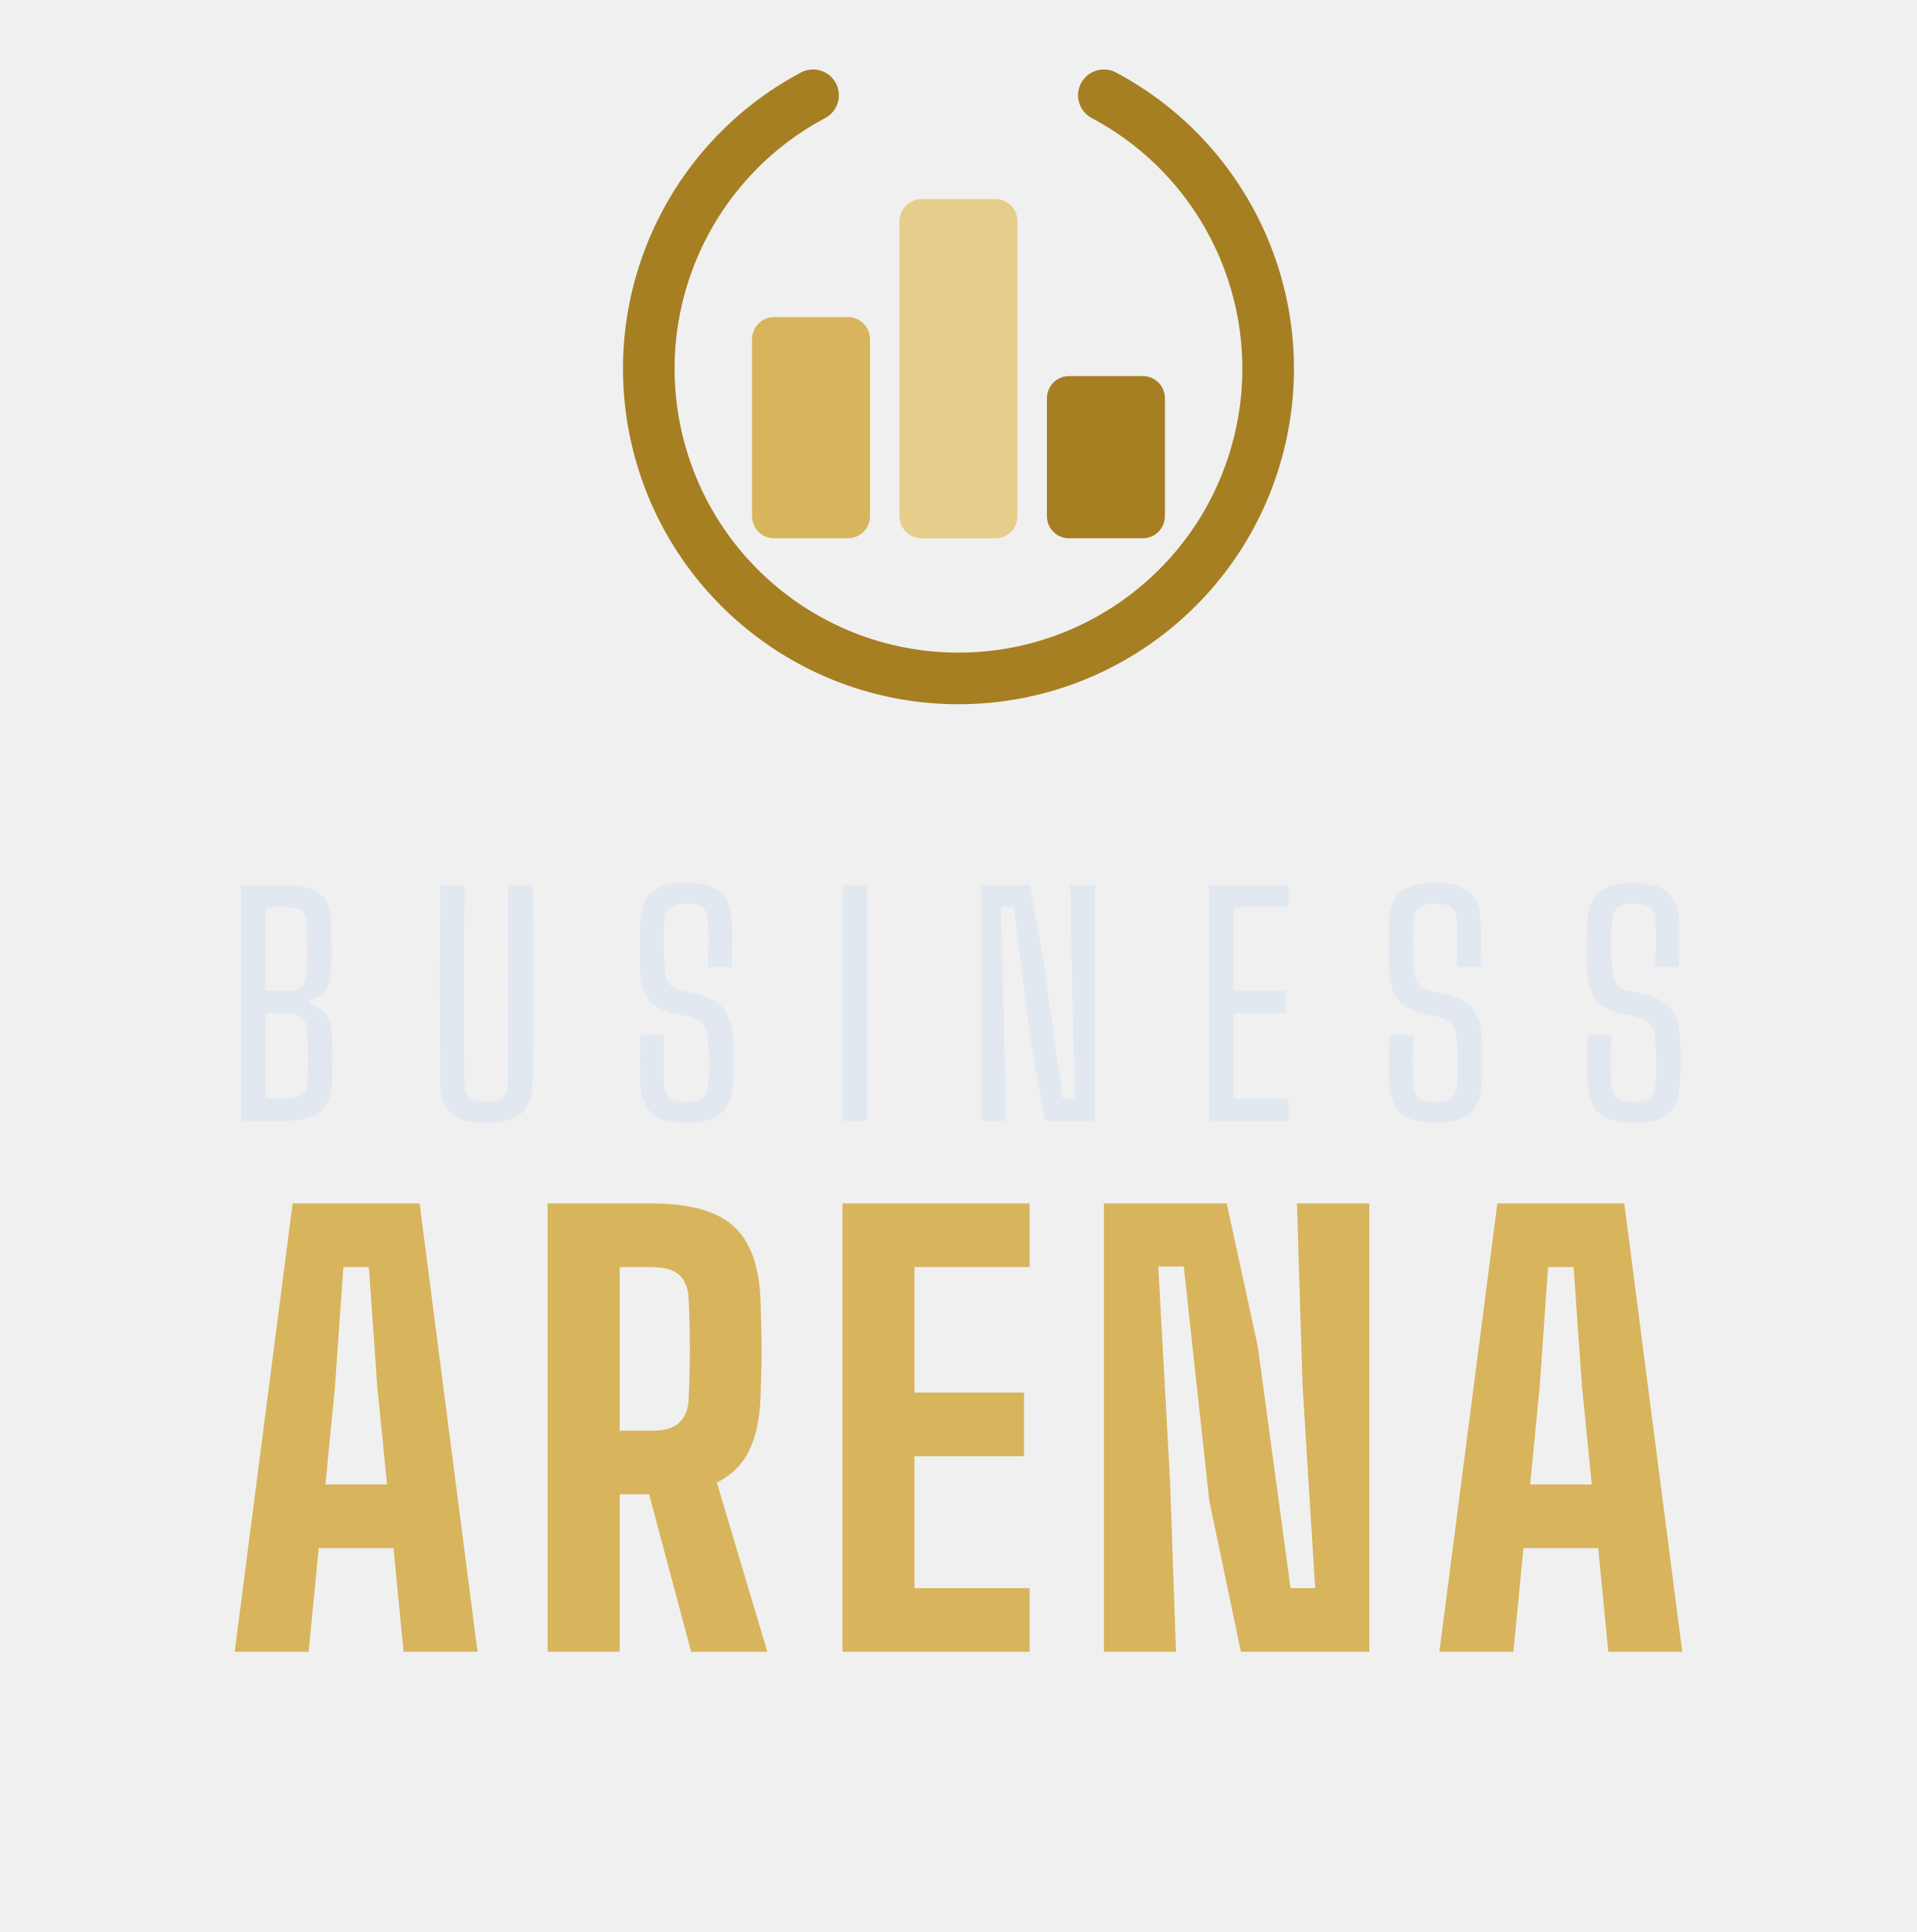
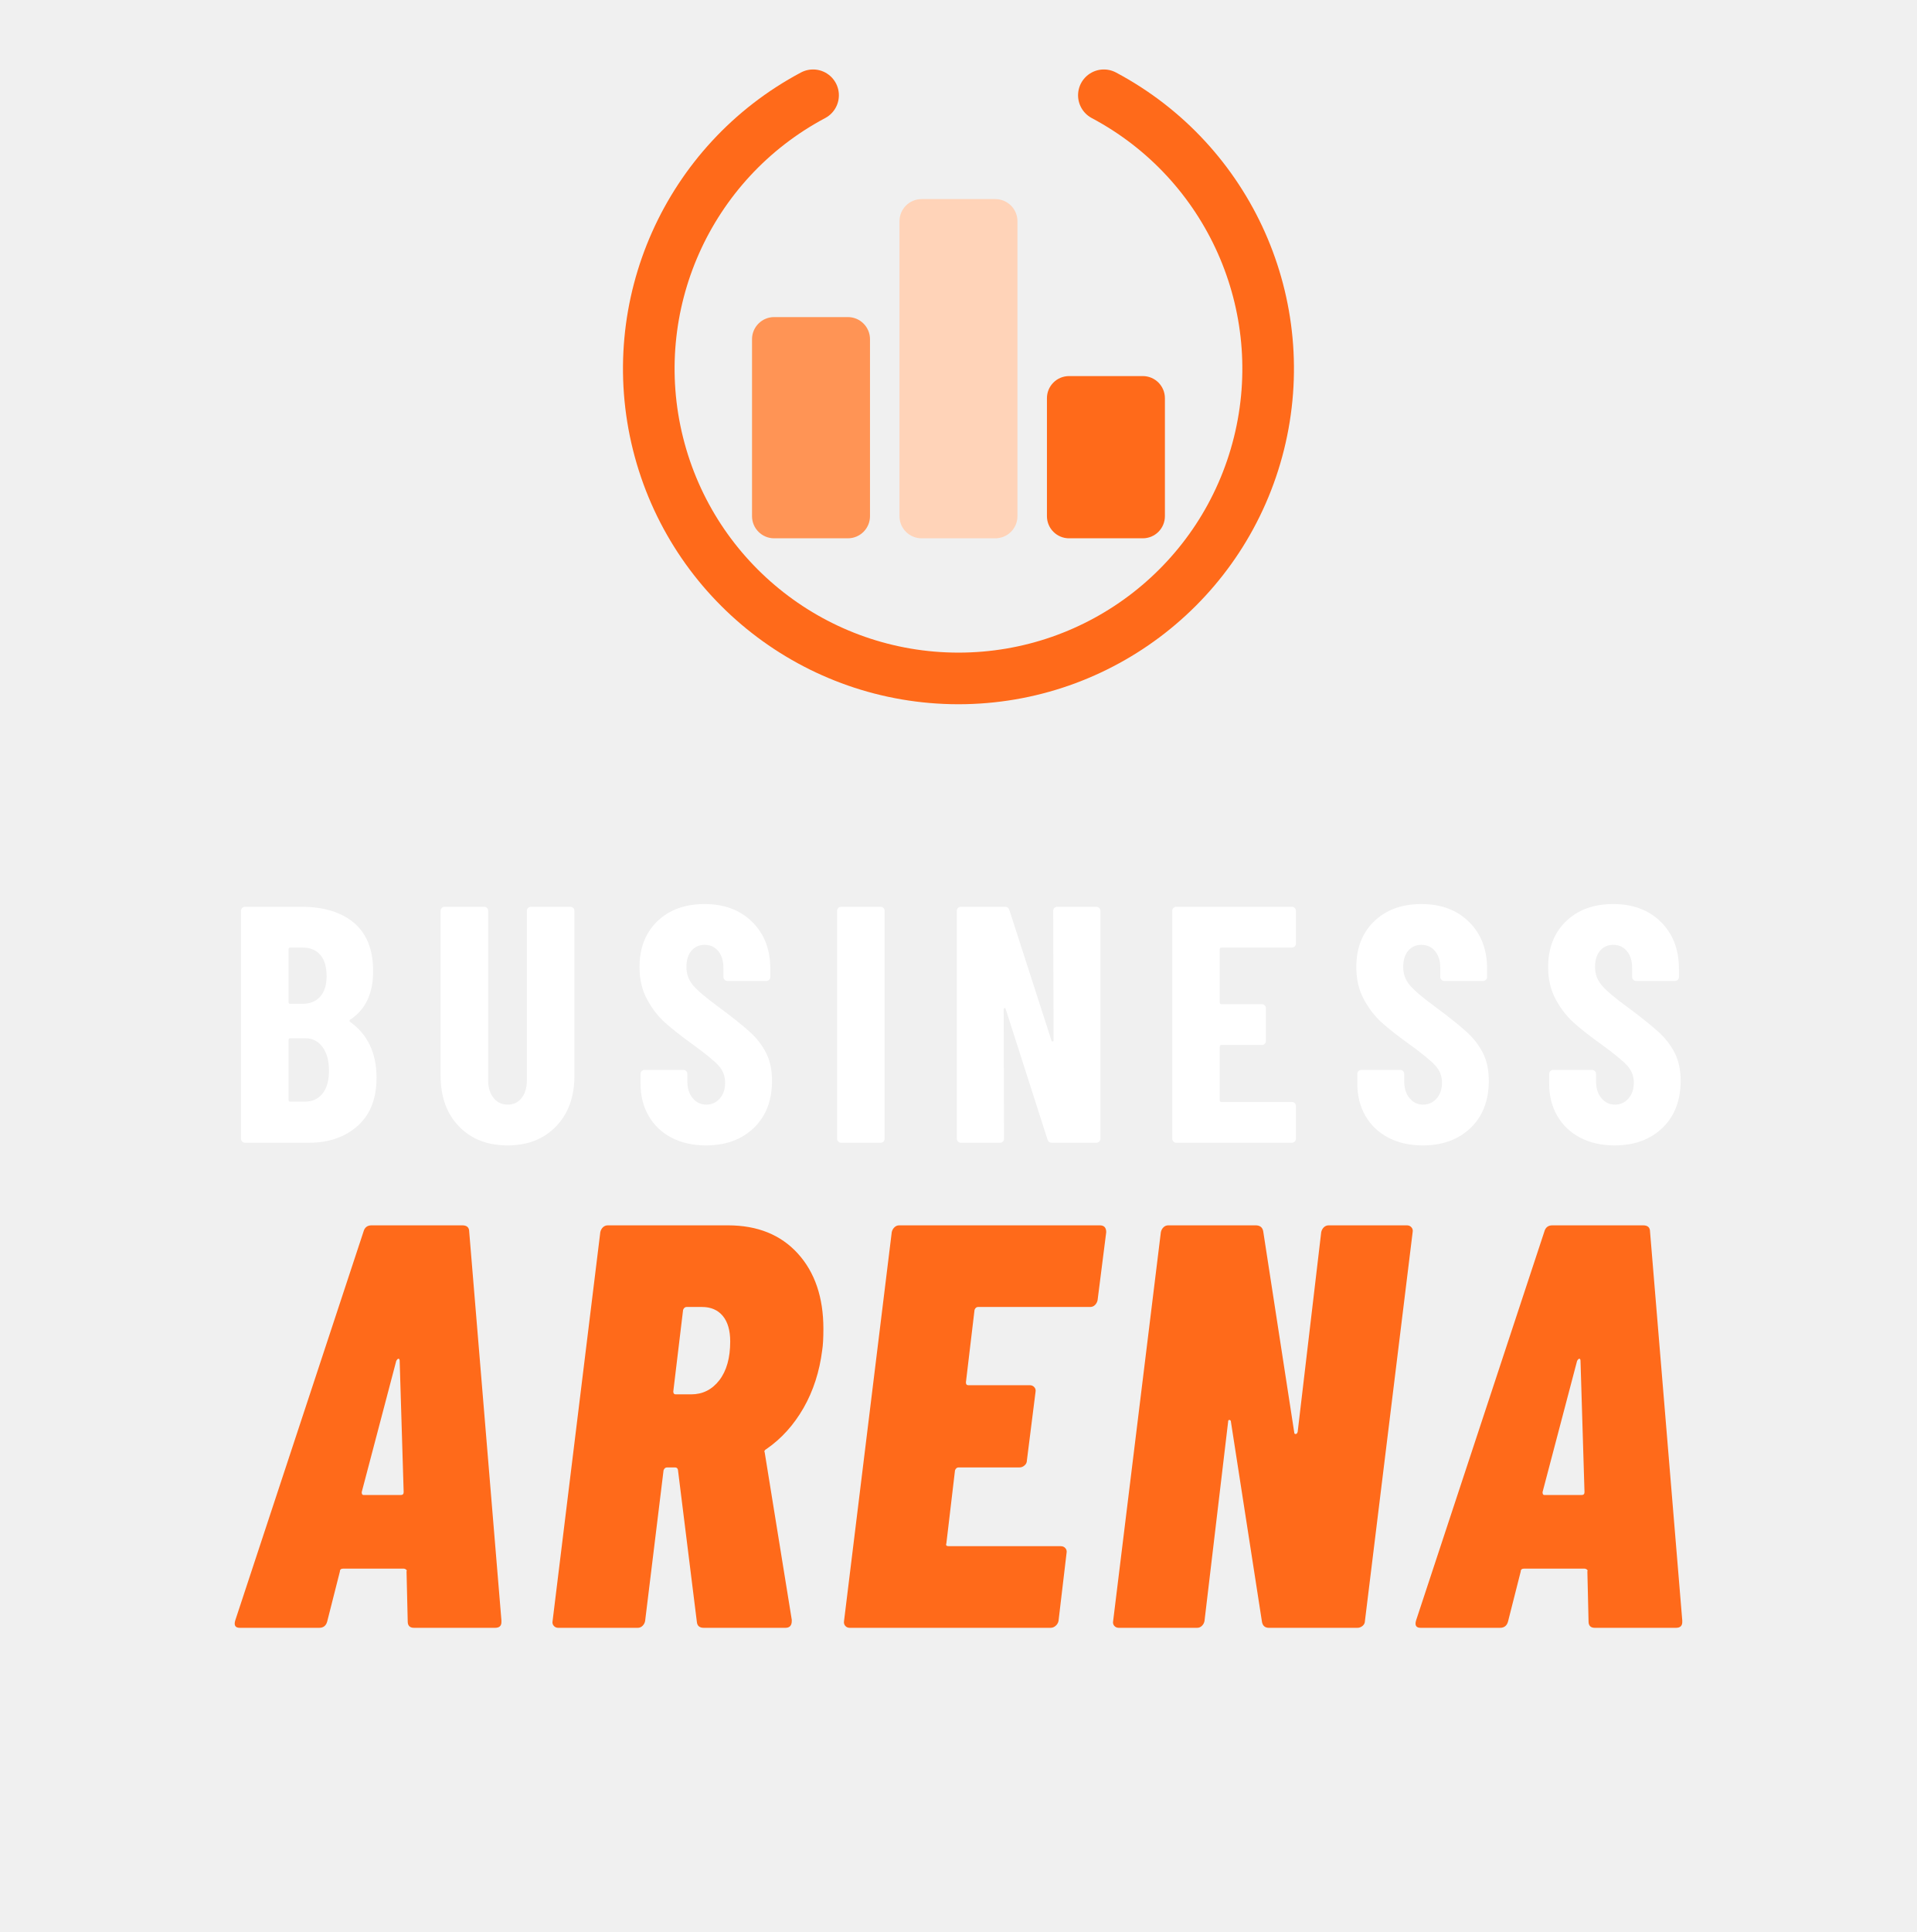
<svg xmlns="http://www.w3.org/2000/svg" viewBox="0 0 260 262" role="img" aria-label="Business Arena">
  <g transform="translate(80, 0)">
-     <path d="M 69.72 12.92 A 42 42 0 1 1 30.28 12.92" fill="none" stroke="#a67f22" stroke-width="7" stroke-linecap="round" />
-     <rect x="22.00" y="43.00" width="16" height="30" rx="3" fill="#d8b45c" />
-     <rect x="42.00" y="27.00" width="16" height="46" rx="3" fill="#e7cd8b" />
-     <rect x="62.00" y="51.00" width="16" height="22" rx="3" fill="#a67f22" />
+     <path d="M 69.72 12.92 A 42 42 0 1 1 30.28 12.92" fill="none" stroke="#ff6a1a" stroke-width="7" stroke-linecap="round" />
+     <rect x="22.00" y="43.00" width="16" height="30" rx="3" fill="#ff9455" />
+     <rect x="42.00" y="27.00" width="16" height="46" rx="3" fill="#ffd3b8" />
+     <rect x="62.00" y="51.00" width="16" height="22" rx="3" fill="#ff6a1a" />
  </g>
-   <path d="M38.85 152L32.69 152L32.69 120L38.75 120Q42.01 120 43.48 121.27Q44.95 122.54 44.95 125.48Q44.97 127.36 44.98 128.74Q44.99 130.12 44.93 131.44Q44.85 133.18 44.19 134.18Q43.53 135.18 42.07 135.58L42.07 136.22Q43.59 136.64 44.28 137.65Q44.97 138.66 45.05 140.40Q45.11 142.08 45.10 143.46Q45.09 144.84 45.05 146.52Q44.95 149.44 43.51 150.72Q42.07 152 38.85 152M36.03 137.40L36.03 148.94L38.85 148.94Q40.41 148.94 41.04 148.38Q41.67 147.82 41.71 146.48Q41.75 144.86 41.75 143.49Q41.75 142.12 41.71 140.52Q41.67 138.76 41.06 138.08Q40.45 137.40 38.93 137.40L36.03 137.40M36.03 123.02L36.03 134.36L39.03 134.36Q40.43 134.36 41.01 133.66Q41.59 132.96 41.61 131.38Q41.67 129.76 41.66 128.36Q41.65 126.96 41.61 125.34Q41.59 124.06 40.95 123.54Q40.31 123.02 38.75 123.02 M65.95 152.28Q62.63 152.28 61.18 150.97Q59.73 149.66 59.69 146.66Q59.61 139.96 59.61 133.33Q59.61 126.70 59.69 120L63.03 120Q62.99 124.46 62.97 128.97Q62.95 133.48 62.97 137.98Q62.99 142.48 63.01 146.96Q63.01 148.26 63.68 148.82Q64.35 149.38 65.95 149.38Q67.57 149.38 68.22 148.82Q68.87 148.26 68.87 146.96Q68.91 142.48 68.93 137.98Q68.95 133.48 68.94 128.97Q68.93 124.46 68.87 120L72.23 120Q72.31 126.70 72.32 133.33Q72.33 139.96 72.23 146.66Q72.19 149.66 70.74 150.97Q69.29 152.28 65.95 152.28 M93.16 152.28Q89.86 152.28 88.40 150.96Q86.94 149.64 86.82 146.58Q86.80 145.48 86.79 144.50Q86.78 143.52 86.81 142.53Q86.84 141.54 86.88 140.40L90.10 140.40Q90.02 142.14 90.01 143.77Q90 145.40 90.10 147.04Q90.16 148.36 90.85 148.89Q91.54 149.42 93.14 149.42Q94.64 149.42 95.31 148.89Q95.98 148.36 96.06 147.04Q96.14 146.16 96.16 145.19Q96.18 144.22 96.15 143.24Q96.12 142.26 96.06 141.40Q96.02 139.84 95.43 139.04Q94.84 138.24 93.54 137.90L91.20 137.34Q89.54 136.94 88.59 136.16Q87.64 135.38 87.23 134.06Q86.82 132.74 86.76 130.74Q86.74 129.48 86.76 128.12Q86.78 126.76 86.80 125.36Q86.84 123.34 87.50 122.10Q88.16 120.86 89.54 120.29Q90.92 119.72 93.14 119.72Q96.32 119.72 97.76 121.03Q99.20 122.34 99.30 125.40Q99.34 126.60 99.32 128.08Q99.30 129.56 99.26 131.16L96.02 131.16Q96.08 129.38 96.09 127.88Q96.10 126.38 96.04 124.94Q95.98 123.62 95.32 123.09Q94.66 122.56 93.10 122.56Q91.58 122.56 90.90 123.09Q90.22 123.62 90.14 124.94Q90.04 126.44 90.05 127.84Q90.06 129.24 90.14 130.74Q90.20 132.40 90.63 133.20Q91.06 134 92.14 134.28L94.32 134.76Q96.20 135.20 97.30 136Q98.40 136.80 98.89 138.12Q99.38 139.44 99.44 141.40Q99.48 142.22 99.48 143.12Q99.48 144.02 99.47 144.90Q99.46 145.78 99.42 146.58Q99.30 149.64 97.85 150.96Q96.40 152.28 93.16 152.28 M117.63 152L114.29 152L114.29 120L117.63 120 M136.43 152L133.07 152L133.07 120L139.67 120L141.51 130.14L144.15 148.98L145.81 148.98L145.35 131.50L145.17 120L148.53 120L148.53 152L141.69 152L139.71 140.60L137.49 122.98L135.79 122.98L136.19 140 M174.78 152L163.98 152L163.98 120L174.78 120L174.78 123.02L167.32 123.02L167.32 134.38L174.38 134.38L174.38 137.40L167.32 137.40L167.32 148.98L174.78 148.98 M194.73 152.28Q191.43 152.28 189.97 150.96Q188.51 149.64 188.39 146.58Q188.37 145.48 188.36 144.50Q188.35 143.52 188.38 142.53Q188.41 141.54 188.45 140.40L191.67 140.40Q191.59 142.14 191.58 143.77Q191.57 145.40 191.67 147.04Q191.73 148.36 192.42 148.89Q193.11 149.42 194.71 149.42Q196.21 149.42 196.88 148.89Q197.55 148.36 197.63 147.04Q197.71 146.16 197.73 145.19Q197.75 144.22 197.72 143.24Q197.69 142.26 197.63 141.40Q197.59 139.84 197 139.04Q196.41 138.24 195.11 137.90L192.77 137.34Q191.11 136.94 190.16 136.16Q189.21 135.38 188.80 134.06Q188.39 132.74 188.33 130.74Q188.31 129.48 188.33 128.12Q188.35 126.76 188.37 125.36Q188.41 123.34 189.07 122.10Q189.73 120.86 191.11 120.29Q192.49 119.72 194.71 119.72Q197.89 119.72 199.33 121.03Q200.77 122.34 200.87 125.40Q200.91 126.60 200.89 128.08Q200.87 129.56 200.83 131.16L197.59 131.16Q197.65 129.38 197.66 127.88Q197.67 126.38 197.61 124.94Q197.55 123.62 196.89 123.09Q196.23 122.56 194.67 122.56Q193.15 122.56 192.47 123.09Q191.79 123.62 191.71 124.94Q191.61 126.44 191.62 127.84Q191.63 129.24 191.71 130.74Q191.77 132.40 192.20 133.20Q192.63 134 193.71 134.28L195.89 134.76Q197.77 135.20 198.87 136Q199.97 136.80 200.46 138.12Q200.95 139.44 201.01 141.40Q201.05 142.22 201.05 143.12Q201.05 144.02 201.04 144.90Q201.03 145.78 200.99 146.58Q200.87 149.64 199.42 150.96Q197.97 152.28 194.73 152.28 M221.63 152.28Q218.33 152.28 216.87 150.96Q215.41 149.64 215.29 146.58Q215.27 145.48 215.26 144.50Q215.25 143.52 215.28 142.53Q215.31 141.54 215.35 140.40L218.57 140.40Q218.49 142.14 218.48 143.77Q218.47 145.40 218.57 147.04Q218.63 148.36 219.32 148.89Q220.01 149.42 221.61 149.42Q223.11 149.42 223.78 148.89Q224.45 148.36 224.53 147.04Q224.61 146.16 224.63 145.19Q224.65 144.22 224.62 143.24Q224.59 142.26 224.53 141.40Q224.49 139.84 223.90 139.04Q223.31 138.24 222.01 137.90L219.67 137.34Q218.01 136.94 217.06 136.16Q216.11 135.38 215.70 134.06Q215.29 132.74 215.23 130.74Q215.21 129.48 215.23 128.12Q215.25 126.76 215.27 125.36Q215.31 123.34 215.97 122.10Q216.63 120.86 218.01 120.29Q219.39 119.72 221.61 119.72Q224.79 119.72 226.23 121.03Q227.67 122.34 227.77 125.40Q227.81 126.60 227.79 128.08Q227.77 129.56 227.73 131.16L224.49 131.16Q224.55 129.38 224.56 127.88Q224.57 126.38 224.51 124.94Q224.45 123.62 223.79 123.09Q223.13 122.56 221.57 122.56Q220.05 122.56 219.37 123.09Q218.69 123.62 218.61 124.94Q218.51 126.44 218.52 127.84Q218.53 129.24 218.61 130.74Q218.67 132.40 219.10 133.20Q219.53 134 220.61 134.28L222.79 134.76Q224.67 135.20 225.77 136Q226.87 136.80 227.36 138.12Q227.85 139.44 227.91 141.40Q227.95 142.22 227.95 143.12Q227.95 144.02 227.94 144.90Q227.93 145.78 227.89 146.58Q227.77 149.64 226.32 150.96Q224.87 152.28 221.63 152.28" fill="#e2e8f0" />
-   <path d="M41.86 224L31.83 224L39.69 163.20L56.91 163.20L64.77 224L54.74 224L53.37 209.94L43.23 209.94L41.86 224M45.43 188.05L44.14 201.31L52.50 201.31L51.17 188.01L50.03 171.83L46.57 171.83 M84.05 224L74.28 224L74.28 163.20L88.42 163.20Q96.09 163.20 99.51 166.30Q102.93 169.39 103.16 176.50Q103.24 179.08 103.28 181.10Q103.31 183.11 103.28 185.03Q103.24 186.95 103.16 189.34Q103.01 193.87 101.60 196.72Q100.20 199.57 97.23 201.05L104.07 224L93.74 224L88.04 202.64L84.05 202.64L84.05 224M84.05 171.83L84.05 194.02L88.42 194.02Q90.93 194.02 92.10 192.95Q93.28 191.89 93.40 189.84Q93.51 187.52 93.55 185.22Q93.59 182.92 93.55 180.64Q93.51 178.36 93.40 176.04Q93.28 173.92 92.10 172.87Q90.93 171.83 88.42 171.83 M139.65 224L114.27 224L114.27 163.20L139.65 163.20L139.65 171.83L124.03 171.83L124.03 188.85L138.89 188.85L138.89 197.48L124.03 197.48L124.03 215.37L139.65 215.37 M159.50 224L149.73 224L149.73 163.20L166.38 163.20L170.59 182.54L175.04 215.37L178.38 215.37L176.67 187.90L175.91 163.20L185.72 163.20L185.72 224L168.31 224L164.02 203.52L160.56 171.75L157.10 171.75L158.70 200.86 M205.26 224L195.23 224L203.09 163.20L220.31 163.20L228.17 224L218.14 224L216.77 209.94L206.63 209.94L205.26 224M208.83 188.05L207.54 201.31L215.90 201.31L214.57 188.01L213.43 171.83L209.97 171.83" fill="#d8b45c" />
+   <path d="M41.88 154.97H33.24Q33.01 154.97 32.85 154.81Q32.69 154.65 32.69 154.42V123.52Q32.69 123.29 32.85 123.13Q33.01 122.97 33.24 122.97H40.87Q45.44 122.97 48.03 125.16Q50.61 127.36 50.61 131.7Q50.61 136.23 47.5 138.28Q47.32 138.42 47.46 138.56Q51.07 141.12 51.07 146.15Q51.07 150.4 48.51 152.68Q45.95 154.97 41.88 154.97ZM39.14 128.73V135.91Q39.14 136.13 39.36 136.13H41.01Q42.56 136.13 43.43 135.15Q44.3 134.17 44.3 132.39Q44.3 130.51 43.46 129.51Q42.61 128.5 41.01 128.5H39.36Q39.14 128.5 39.14 128.73ZM44.62 145.19Q44.62 143.17 43.75 141.99Q42.88 140.8 41.42 140.8H39.36Q39.14 140.8 39.14 141.03V149.16Q39.14 149.39 39.36 149.39H41.38Q42.88 149.39 43.75 148.29Q44.62 147.2 44.62 145.19ZM59.76 145.87V123.52Q59.76 123.29 59.92 123.13Q60.08 122.97 60.31 122.97H65.66Q65.89 122.97 66.05 123.13Q66.21 123.29 66.21 123.52V146.51Q66.21 147.97 66.94 148.89Q67.67 149.8 68.86 149.8Q70.05 149.8 70.76 148.89Q71.46 147.97 71.46 146.51V123.52Q71.46 123.29 71.62 123.13Q71.78 122.97 72.01 122.97H77.36Q77.59 122.97 77.75 123.13Q77.91 123.29 77.91 123.52V145.87Q77.91 150.17 75.42 152.75Q72.93 155.33 68.86 155.33Q64.74 155.33 62.25 152.75Q59.76 150.17 59.76 145.87ZM86.88 146.97V145.64Q86.88 145.41 87.04 145.25Q87.2 145.09 87.43 145.09H92.68Q92.91 145.09 93.07 145.25Q93.23 145.41 93.23 145.64V146.65Q93.23 148.07 93.96 148.93Q94.7 149.8 95.79 149.8Q96.89 149.8 97.62 148.98Q98.35 148.16 98.35 146.83Q98.35 145.46 97.44 144.48Q96.52 143.49 93.87 141.57Q91.59 139.93 90.17 138.65Q88.75 137.37 87.75 135.49Q86.74 133.62 86.74 131.15Q86.74 127.27 89.16 124.93Q91.59 122.6 95.56 122.6Q99.59 122.6 102.03 125.03Q104.48 127.45 104.48 131.38V132.48Q104.48 132.71 104.32 132.87Q104.16 133.03 103.93 133.03H98.67Q98.44 133.03 98.28 132.87Q98.12 132.71 98.12 132.48V131.24Q98.12 129.83 97.42 128.98Q96.71 128.13 95.56 128.13Q94.47 128.13 93.78 128.93Q93.1 129.73 93.1 131.15Q93.1 132.52 93.96 133.57Q94.83 134.63 97.39 136.5Q100.23 138.6 101.67 139.91Q103.11 141.21 103.91 142.79Q104.71 144.36 104.71 146.56Q104.71 150.58 102.24 152.96Q99.77 155.33 95.75 155.33Q93.1 155.33 91.08 154.28Q89.07 153.23 87.98 151.33Q86.88 149.44 86.88 146.97ZM113.54 154.42V123.52Q113.54 123.29 113.7 123.13Q113.86 122.97 114.09 122.97H119.44Q119.66 122.97 119.82 123.13Q119.98 123.29 119.98 123.52V154.42Q119.98 154.65 119.82 154.81Q119.66 154.97 119.44 154.97H114.09Q113.86 154.97 113.7 154.81Q113.54 154.65 113.54 154.42ZM143.4 122.97H148.7Q148.93 122.97 149.09 123.13Q149.25 123.29 149.25 123.52V154.42Q149.25 154.65 149.09 154.81Q148.93 154.97 148.7 154.97H142.67Q142.21 154.97 142.07 154.51L136.4 136.82Q136.36 136.68 136.24 136.71Q136.13 136.73 136.13 136.87L136.18 154.42Q136.18 154.65 136.02 154.81Q135.86 154.97 135.63 154.97H130.32Q130.1 154.97 129.94 154.81Q129.78 154.65 129.78 154.42V123.52Q129.78 123.29 129.94 123.13Q130.1 122.97 130.32 122.97H136.31Q136.77 122.97 136.91 123.43L142.62 141.12Q142.67 141.25 142.78 141.23Q142.9 141.21 142.9 141.07L142.85 123.52Q142.85 123.29 143.01 123.13Q143.17 122.97 143.4 122.97ZM175.22 128.5H165.67Q165.44 128.5 165.44 128.73V135.95Q165.44 136.18 165.67 136.18H171.16Q171.38 136.18 171.54 136.34Q171.7 136.5 171.7 136.73V141.16Q171.7 141.39 171.54 141.55Q171.38 141.71 171.16 141.71H165.67Q165.44 141.71 165.44 141.94V149.21Q165.44 149.44 165.67 149.44H175.22Q175.45 149.44 175.61 149.6Q175.77 149.76 175.77 149.99V154.42Q175.77 154.65 175.61 154.81Q175.45 154.97 175.22 154.97H159.54Q159.32 154.97 159.16 154.81Q159 154.65 159 154.42V123.52Q159 123.29 159.16 123.13Q159.32 122.97 159.54 122.97H175.22Q175.45 122.97 175.61 123.13Q175.77 123.29 175.77 123.52V127.95Q175.77 128.18 175.61 128.34Q175.45 128.5 175.22 128.5ZM184.1 146.97V145.64Q184.1 145.41 184.26 145.25Q184.42 145.09 184.65 145.09H189.91Q190.14 145.09 190.3 145.25Q190.46 145.41 190.46 145.64V146.65Q190.46 148.07 191.19 148.93Q191.92 149.8 193.02 149.8Q194.11 149.8 194.84 148.98Q195.58 148.16 195.58 146.83Q195.58 145.46 194.66 144.48Q193.75 143.49 191.1 141.57Q188.81 139.93 187.39 138.65Q185.98 137.37 184.97 135.49Q183.96 133.62 183.96 131.15Q183.96 127.27 186.39 124.93Q188.81 122.6 192.79 122.6Q196.81 122.6 199.26 125.03Q201.7 127.45 201.7 131.38V132.48Q201.7 132.71 201.54 132.87Q201.38 133.03 201.15 133.03H195.9Q195.67 133.03 195.51 132.87Q195.35 132.71 195.35 132.48V131.24Q195.35 129.83 194.64 128.98Q193.93 128.13 192.79 128.13Q191.69 128.13 191 128.93Q190.32 129.73 190.32 131.15Q190.32 132.52 191.19 133.57Q192.06 134.63 194.62 136.5Q197.45 138.6 198.89 139.91Q200.33 141.21 201.13 142.79Q201.93 144.36 201.93 146.56Q201.93 150.58 199.46 152.96Q196.99 155.33 192.97 155.33Q190.32 155.33 188.31 154.28Q186.3 153.23 185.2 151.33Q184.1 149.44 184.1 146.97ZM210.12 146.97V145.64Q210.12 145.41 210.28 145.25Q210.44 145.09 210.67 145.09H215.93Q216.16 145.09 216.32 145.25Q216.48 145.41 216.48 145.64V146.65Q216.48 148.07 217.21 148.93Q217.94 149.8 219.04 149.8Q220.13 149.8 220.86 148.98Q221.6 148.16 221.6 146.83Q221.6 145.46 220.68 144.48Q219.77 143.49 217.12 141.57Q214.83 139.93 213.41 138.65Q212 137.37 210.99 135.49Q209.98 133.62 209.98 131.15Q209.98 127.27 212.41 124.93Q214.83 122.6 218.81 122.6Q222.83 122.6 225.28 125.03Q227.72 127.45 227.72 131.38V132.48Q227.72 132.71 227.56 132.87Q227.4 133.03 227.17 133.03H221.92Q221.69 133.03 221.53 132.87Q221.37 132.71 221.37 132.48V131.24Q221.37 129.83 220.66 128.98Q219.95 128.13 218.81 128.13Q217.71 128.13 217.02 128.93Q216.34 129.73 216.34 131.15Q216.34 132.52 217.21 133.57Q218.08 134.63 220.64 136.5Q223.47 138.6 224.91 139.91Q226.35 141.21 227.15 142.79Q227.95 144.36 227.95 146.56Q227.95 150.58 225.48 152.96Q223.01 155.33 218.99 155.33Q216.34 155.33 214.33 154.28Q212.32 153.23 211.22 151.33Q210.12 149.44 210.12 146.97Z" fill="#ffffff" />
+   <path d="M55.3 219.89 55.14 213.11Q55.22 212.95 55.07 212.84Q54.91 212.72 54.75 212.72H46.57Q46.1 212.72 46.1 213.11L44.38 219.89Q44.15 220.75 43.29 220.75H32.53Q31.6 220.75 31.91 219.74L49.3 167.03Q49.53 166.17 50.39 166.17H62.71Q63.64 166.17 63.64 167.03L68.01 219.74V219.97Q68.01 220.75 67.15 220.75H56.16Q55.3 220.75 55.3 219.89ZM49.3 202.74H54.36Q54.75 202.74 54.75 202.35L54.21 184.57Q54.21 184.26 54.05 184.26Q53.9 184.26 53.74 184.57L49.06 202.35Q49.06 202.74 49.3 202.74ZM94.52 219.97 91.95 199.31Q91.87 199 91.56 199H90.47Q90.15 199 90 199.39L87.5 219.82Q87.43 220.21 87.15 220.48Q86.88 220.75 86.49 220.75H75.73Q75.34 220.75 75.11 220.48Q74.87 220.21 74.95 219.82L81.42 167.1Q81.5 166.71 81.77 166.44Q82.05 166.17 82.44 166.17H98.73Q104.74 166.17 108.21 169.99Q111.68 173.81 111.68 180.2Q111.68 182.08 111.52 183.09Q110.97 187.46 108.99 190.93Q107 194.4 103.96 196.5Q103.8 196.58 103.72 196.7Q103.64 196.81 103.72 196.97L107.39 219.66V219.82Q107.39 220.75 106.53 220.75H95.46Q94.6 220.75 94.52 219.97ZM92.65 177.63 91.32 188.7Q91.32 189.09 91.64 189.09H93.74Q96.08 189.09 97.56 187.18Q99.04 185.27 99.04 181.92Q99.04 179.66 98.03 178.45Q97.02 177.24 95.22 177.24H93.12Q92.81 177.24 92.65 177.63ZM147.86 177.24H132.65Q132.34 177.24 132.18 177.63L131.01 187.46Q131.01 187.85 131.33 187.85H139.67Q140.06 187.85 140.29 188.12Q140.53 188.39 140.45 188.78L139.28 198.06Q139.28 198.45 138.97 198.72Q138.66 199 138.27 199H130Q129.69 199 129.53 199.39L128.36 209.29Q128.21 209.68 128.67 209.68H143.88Q144.27 209.68 144.5 209.95Q144.74 210.22 144.66 210.61L143.57 219.82Q143.49 220.21 143.18 220.48Q142.87 220.75 142.48 220.75H115.26Q114.87 220.75 114.64 220.48Q114.41 220.21 114.48 219.82L120.95 167.1Q121.03 166.71 121.31 166.44Q121.58 166.17 121.97 166.17H149.18Q150.04 166.17 150.04 167.1L148.87 176.31Q148.79 176.7 148.52 176.97Q148.25 177.24 147.86 177.24ZM180.22 166.17H190.82Q191.21 166.17 191.44 166.44Q191.68 166.71 191.6 167.1L185.13 219.82Q185.13 220.21 184.82 220.48Q184.5 220.75 184.11 220.75H172.11Q171.33 220.75 171.17 219.97L166.96 192.84Q166.96 192.6 166.77 192.56Q166.57 192.52 166.57 192.84L163.37 219.82Q163.3 220.21 163.02 220.48Q162.75 220.75 162.36 220.75H151.75Q151.37 220.75 151.13 220.48Q150.9 220.21 150.98 219.82L157.45 167.1Q157.53 166.71 157.8 166.44Q158.07 166.17 158.46 166.17H170.31Q171.17 166.17 171.33 166.95L175.54 194.24Q175.54 194.47 175.73 194.47Q175.93 194.47 176.01 194.16L179.2 167.1Q179.28 166.71 179.55 166.44Q179.83 166.17 180.22 166.17ZM215.46 219.89 215.3 213.11Q215.38 212.95 215.23 212.84Q215.07 212.72 214.91 212.72H206.73Q206.26 212.72 206.26 213.11L204.54 219.89Q204.31 220.75 203.45 220.75H192.69Q191.76 220.75 192.07 219.74L209.46 167.03Q209.69 166.17 210.55 166.17H222.87Q223.8 166.17 223.8 167.03L228.17 219.74V219.97Q228.17 220.75 227.31 220.75H216.32Q215.46 220.75 215.46 219.89ZM209.46 202.74H214.52Q214.91 202.74 214.91 202.35L214.37 184.57Q214.37 184.26 214.21 184.26Q214.06 184.26 213.9 184.57L209.22 202.35Q209.22 202.74 209.46 202.74Z" fill="#ff6a1a" />
</svg>
